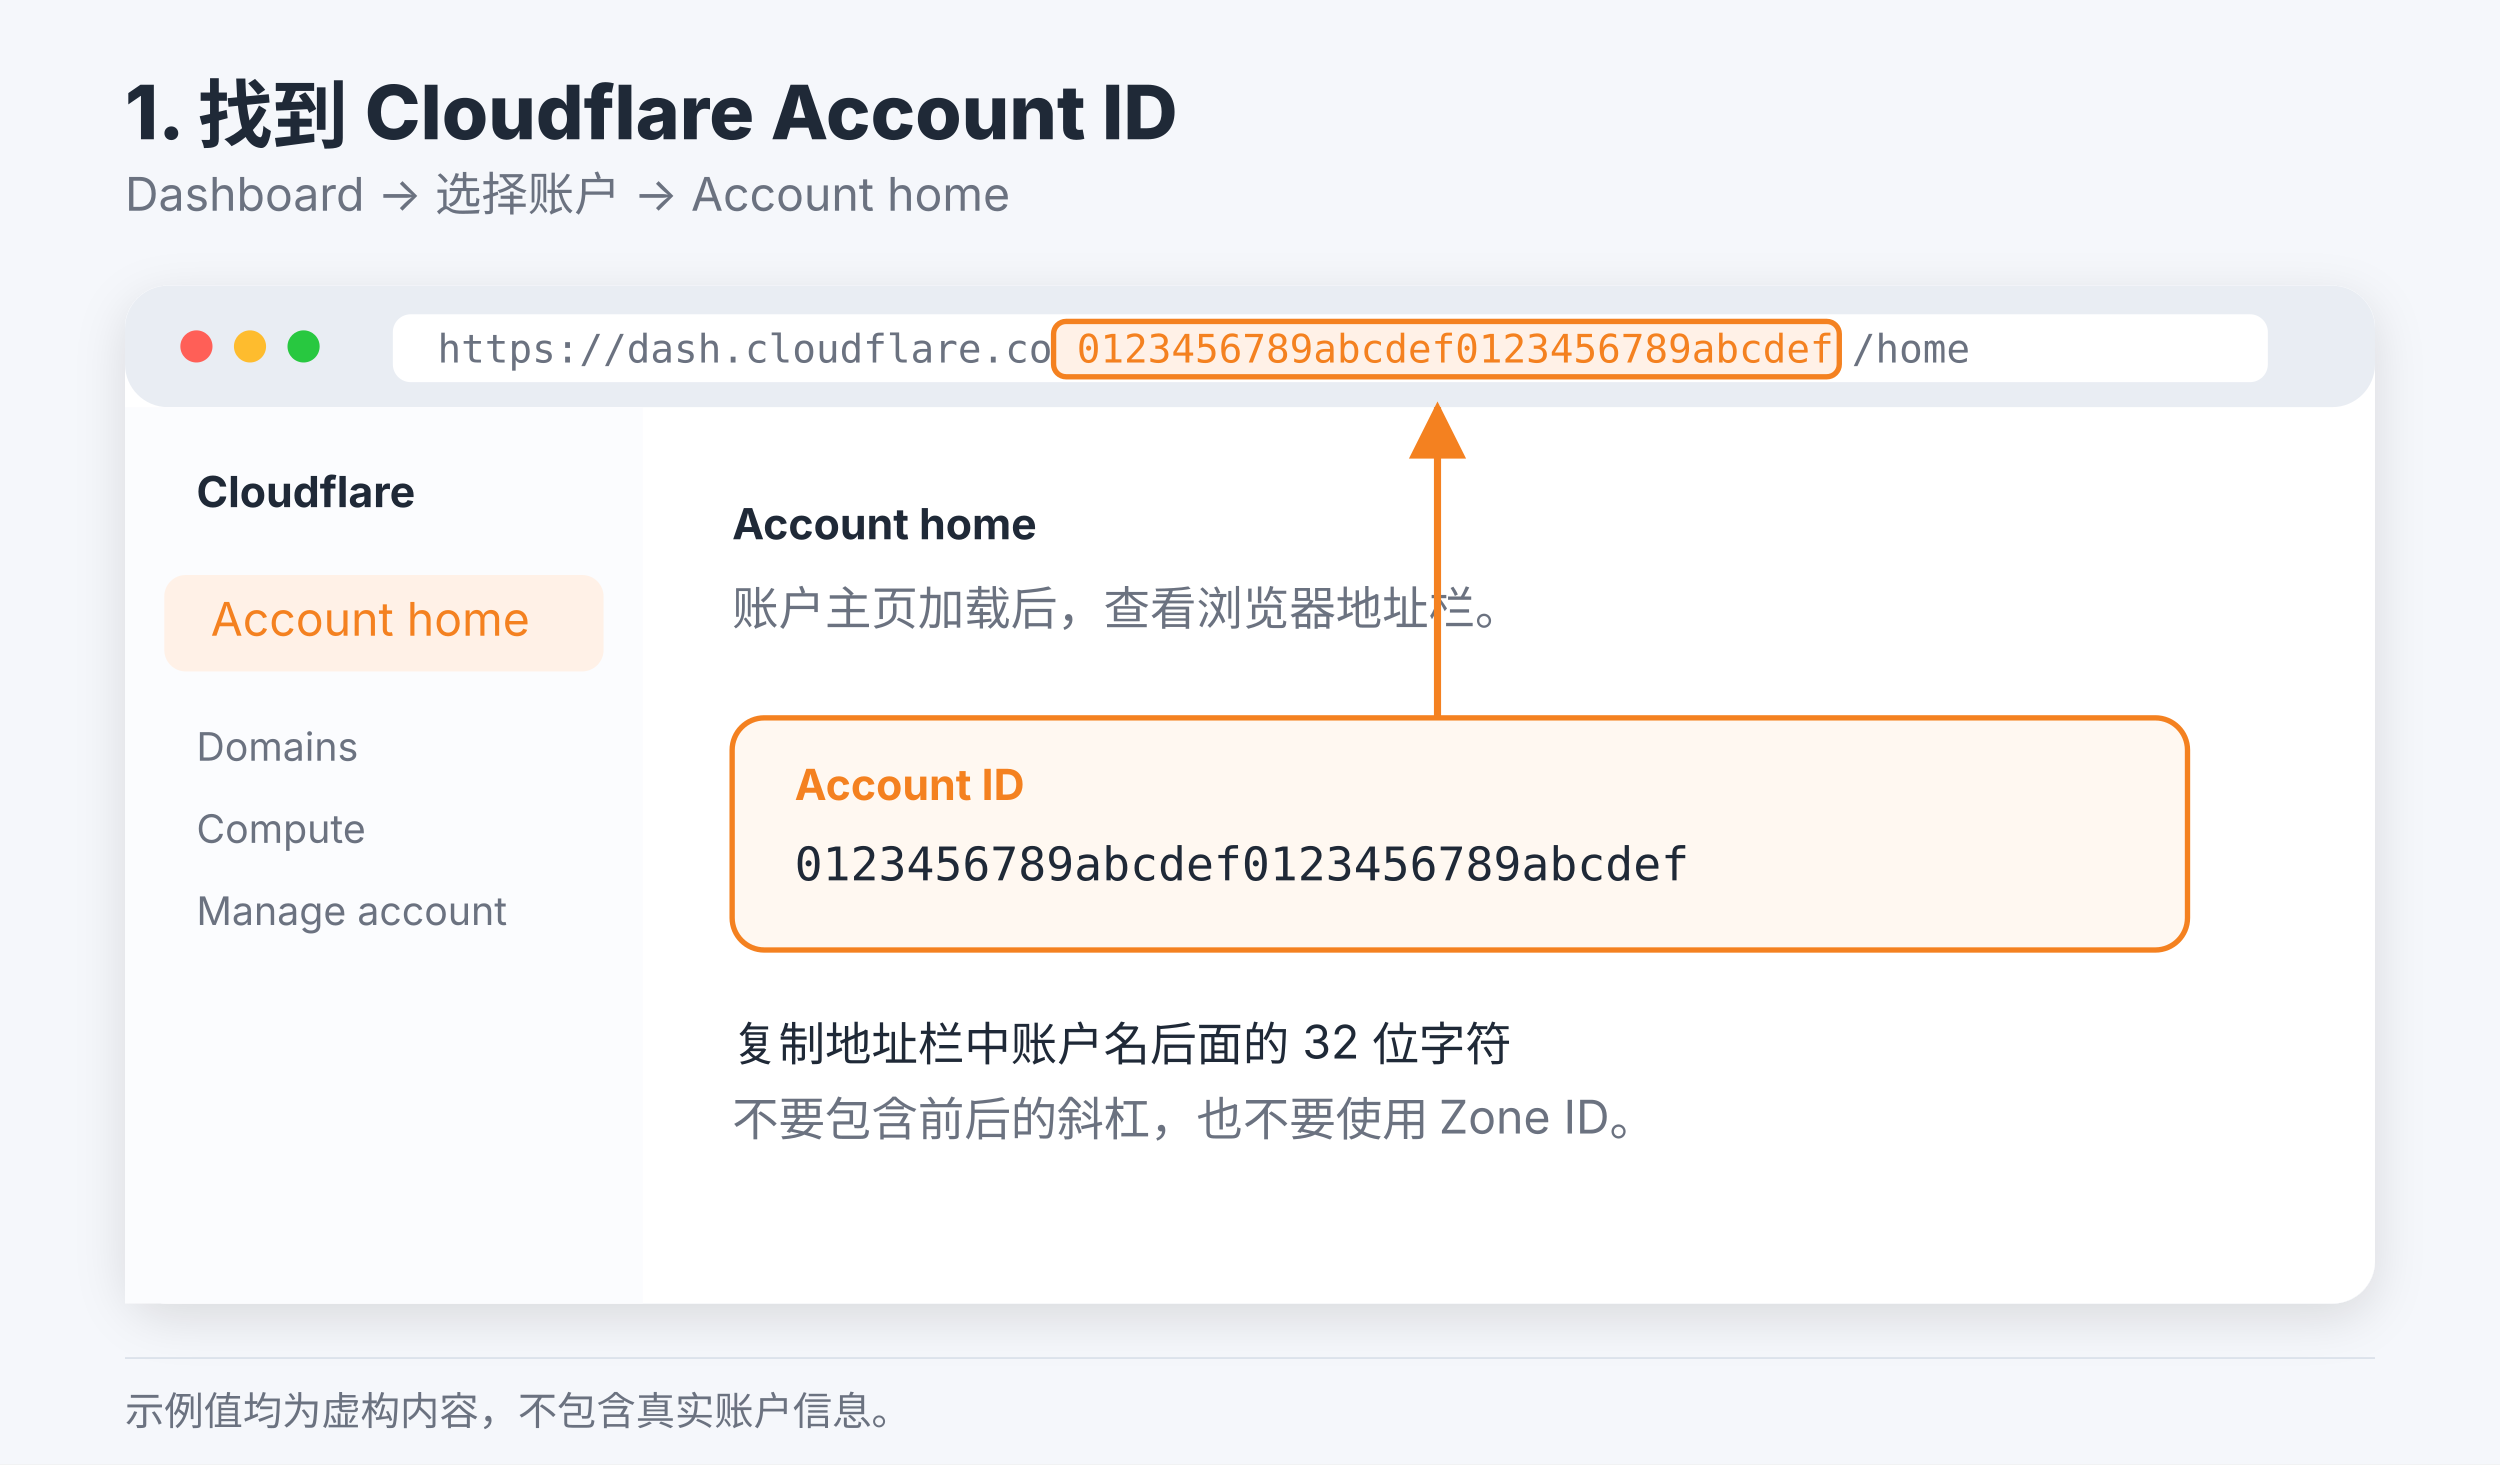
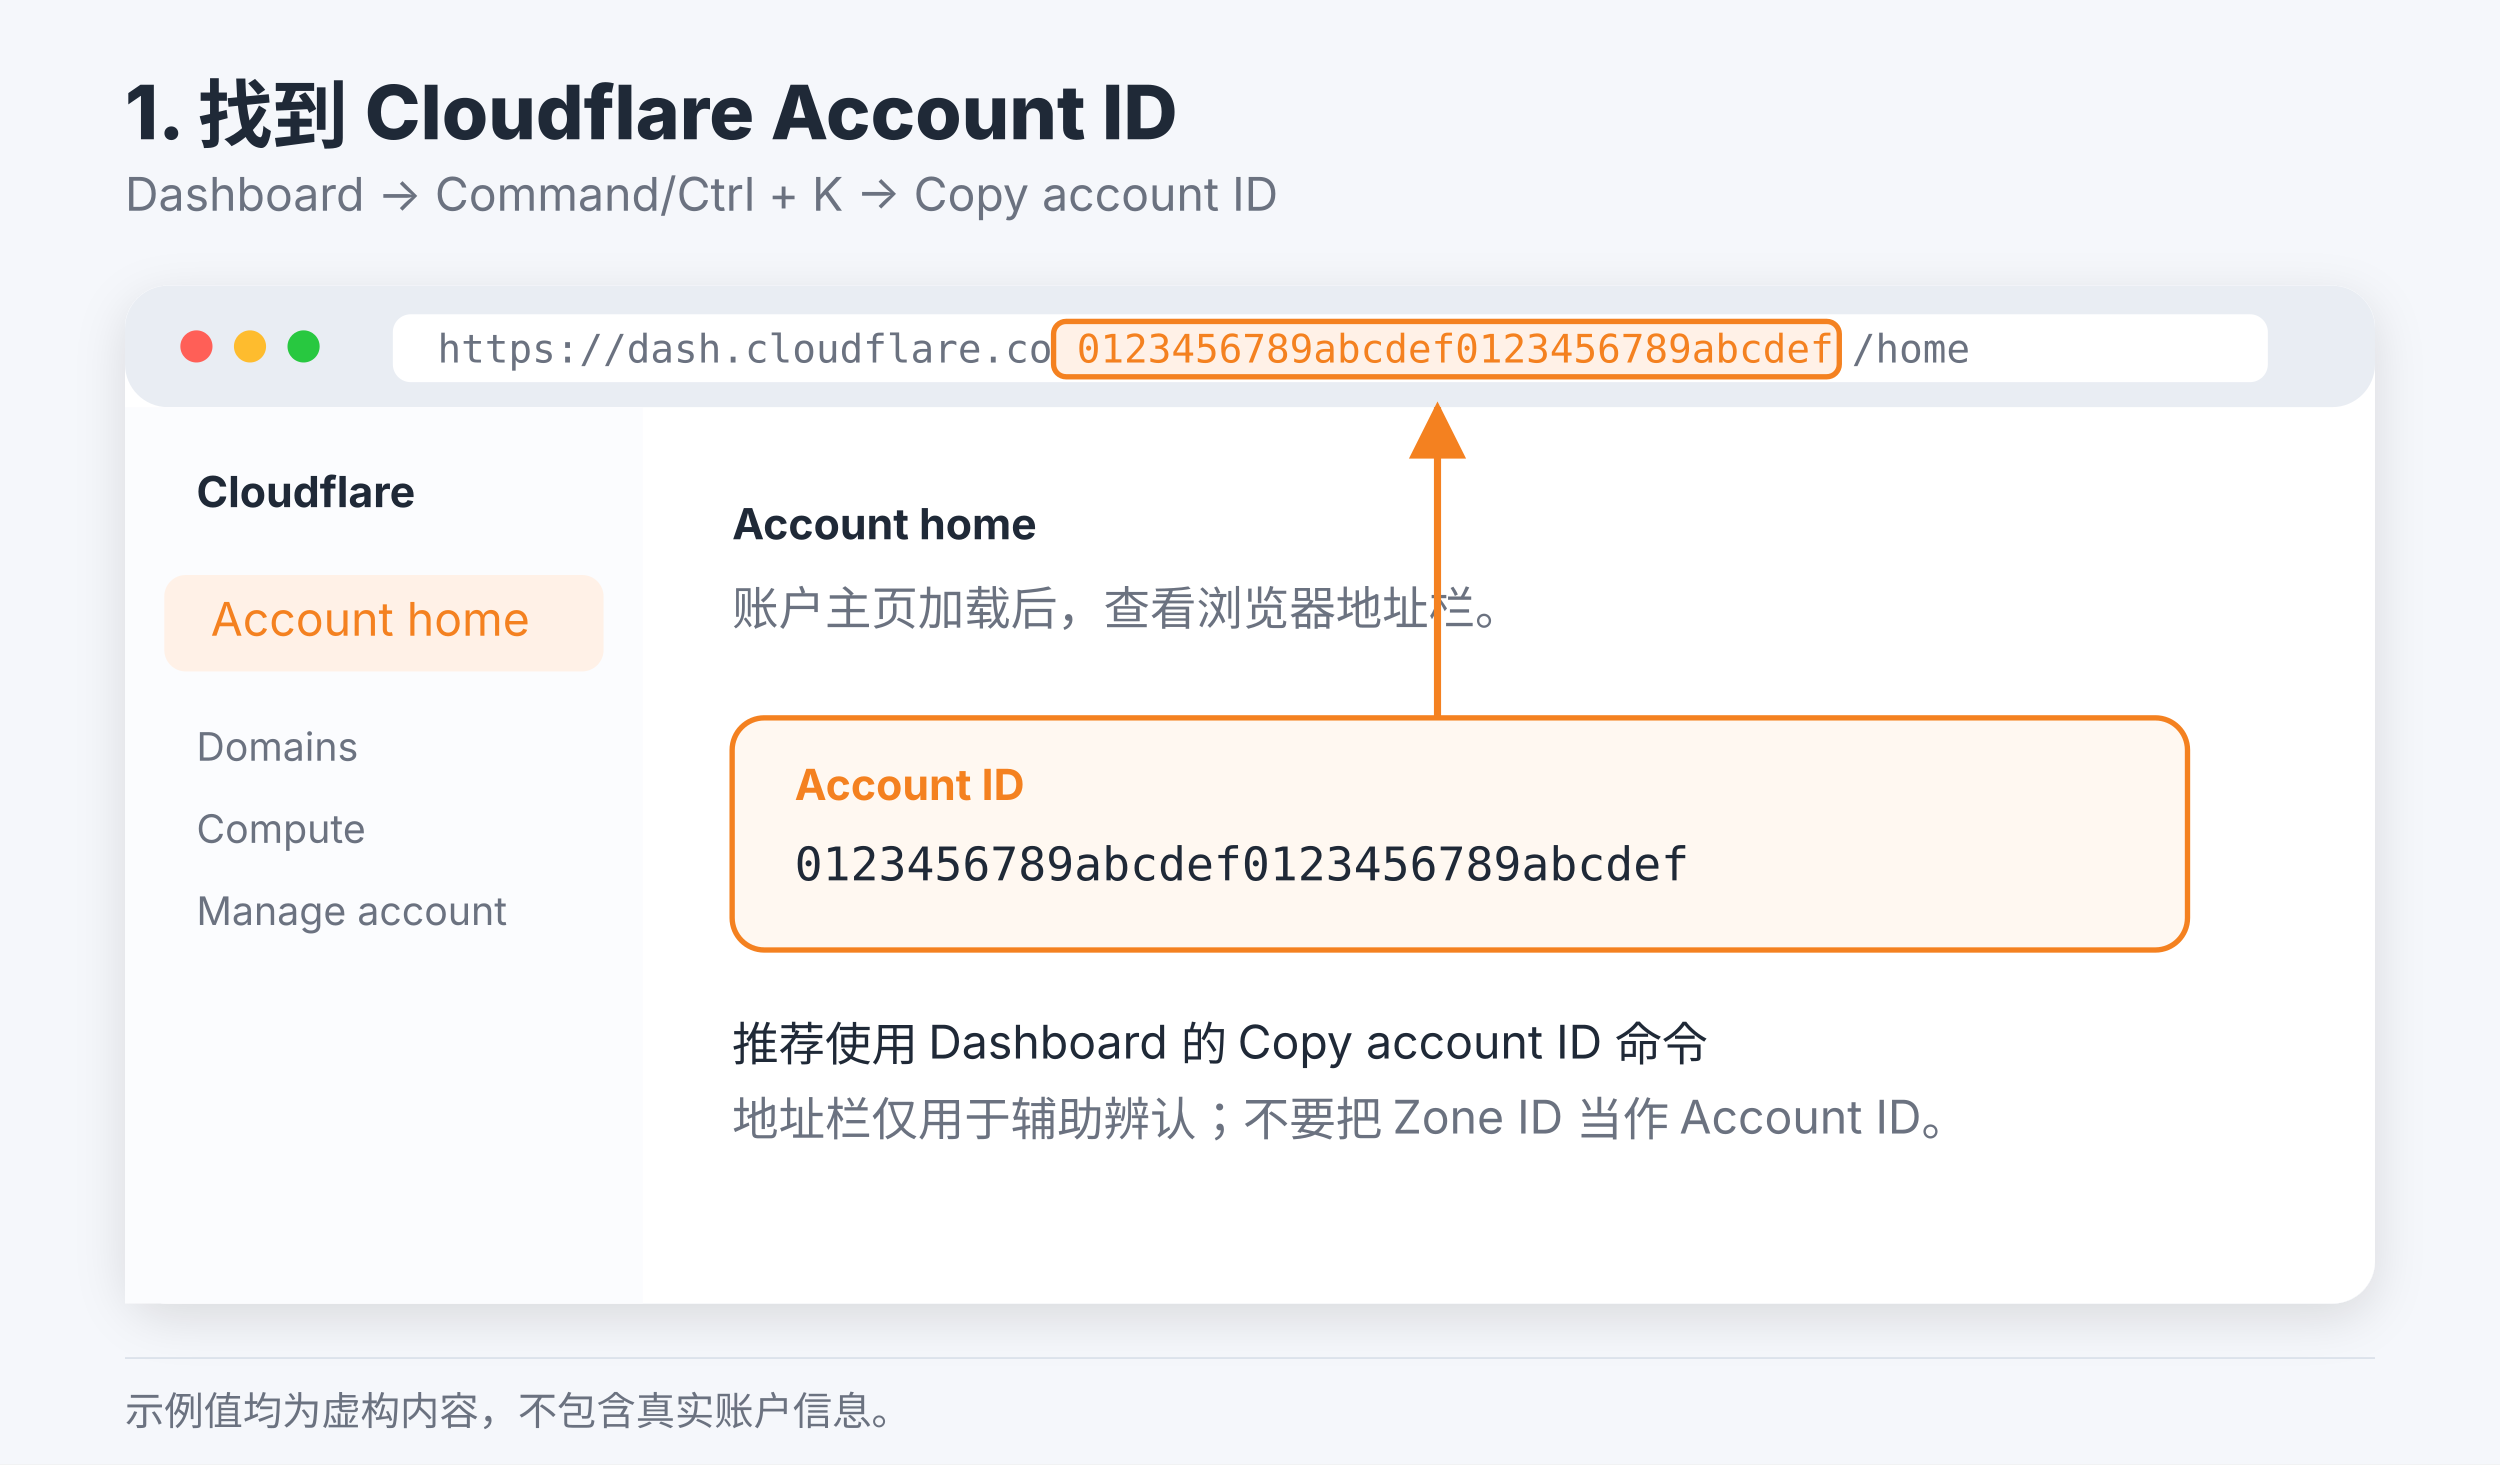
<svg xmlns="http://www.w3.org/2000/svg" width="1400" height="820" viewBox="0 0 1400 820" role="img" aria-labelledby="title desc">
  <defs>
    <filter id="shadow" x="-20%" y="-20%" width="140%" height="140%">
      <feDropShadow dx="0" dy="8" stdDeviation="14" flood-opacity=".12" />
    </filter>
    <marker id="arrow" viewBox="0 0 10 10" refX="9" refY="5" markerWidth="8" markerHeight="8" orient="auto-start-reverse">
      <path d="M0 0L10 5L0 10Z" fill="#f48120" />
    </marker>
    <style>
      text{font-family:-apple-system,BlinkMacSystemFont,"Segoe UI","PingFang SC","Microsoft YaHei",sans-serif;fill:#1f2937}
      .small{font-size:22px}.body{font-size:26px}.label{font-size:24px;font-weight:650}.title{font-size:42px;font-weight:760}.muted{fill:#6b7280}.orange{fill:#f48120}.mono{font-family:ui-monospace,SFMono-Regular,Menlo,monospace}
    </style>
  </defs>
  <rect width="1400" height="820" fill="#f5f7fb" />
  <text x="70" y="78" class="title">1. 找到 Cloudflare Account ID</text>
-   <text x="70" y="118" class="body muted">Dashboard → 选择账户 → Account home</text>
+   <text x="70" y="118" class="body muted">Dashboard → Command/Ctrl + K → Copy account ID</text>
  <rect x="70" y="160" width="1260" height="570" rx="24" fill="#fff" filter="url(#shadow)" />
  <rect x="70" y="160" width="1260" height="68" rx="24" fill="#e9edf3" />
  <circle cx="110" cy="194" r="9" fill="#ff5f57" />
  <circle cx="140" cy="194" r="9" fill="#febc2e" />
  <circle cx="170" cy="194" r="9" fill="#28c840" />
  <rect x="220" y="176" width="1050" height="38" rx="10" fill="#fff" />
  <text x="245" y="203" class="small muted mono">https://dash.cloudflare.com/</text>
  <rect x="590" y="180" width="440" height="31" rx="7" fill="#fff1e7" stroke="#f48120" stroke-width="3" />
  <text x="603" y="203" class="small orange mono">0123456789abcdef0123456789abcdef</text>
  <text x="1037" y="203" class="small muted mono">/home</text>
  <rect x="70" y="228" width="290" height="502" fill="#fbfcfe" />
  <text x="110" y="284" class="label">Cloudflare</text>
  <rect x="92" y="322" width="246" height="54" rx="12" fill="#fff1e7" />
  <text x="118" y="356" class="body orange">Account home</text>
  <text x="110" y="426" class="small muted">Domains</text>
  <text x="110" y="472" class="small muted">Compute</text>
  <text x="110" y="518" class="small muted">Manage account</text>
  <text x="410" y="302" class="label">Account home</text>
  <text x="410" y="350" class="body muted">账户主页加载后，查看浏览器地址栏。</text>
  <rect x="410" y="402" width="815" height="130" rx="18" fill="#fff8f1" stroke="#f48120" stroke-width="3" />
  <text x="445" y="448" class="label orange">Account ID</text>
  <text x="445" y="493" class="body mono">0123456789abcdef0123456789abcdef</text>
  <path d="M805 402C805 345 805 300 805 228" fill="none" stroke="#f48120" stroke-width="4" marker-end="url(#arrow)" />
-   <text x="410" y="594" class="body">复制地址栏中账户名后面的 32 位字符</text>
-   <text x="410" y="636" class="body muted">不要包含前后的斜杠，也不要使用 Zone ID。</text>
+   <text x="410" y="594" class="body">推荐使用 Dashboard 的 Copy account ID 命令</text>
+   <text x="410" y="636" class="body muted">地址栏仅用于辅助辨认；不要把 Zone ID 当作 Account ID。</text>
  <rect x="70" y="760" width="1260" height="1" fill="#dbe1ea" />
  <text x="70" y="798" class="small muted">示例值均为虚构内容，不包含真实账户信息。</text>
</svg>
